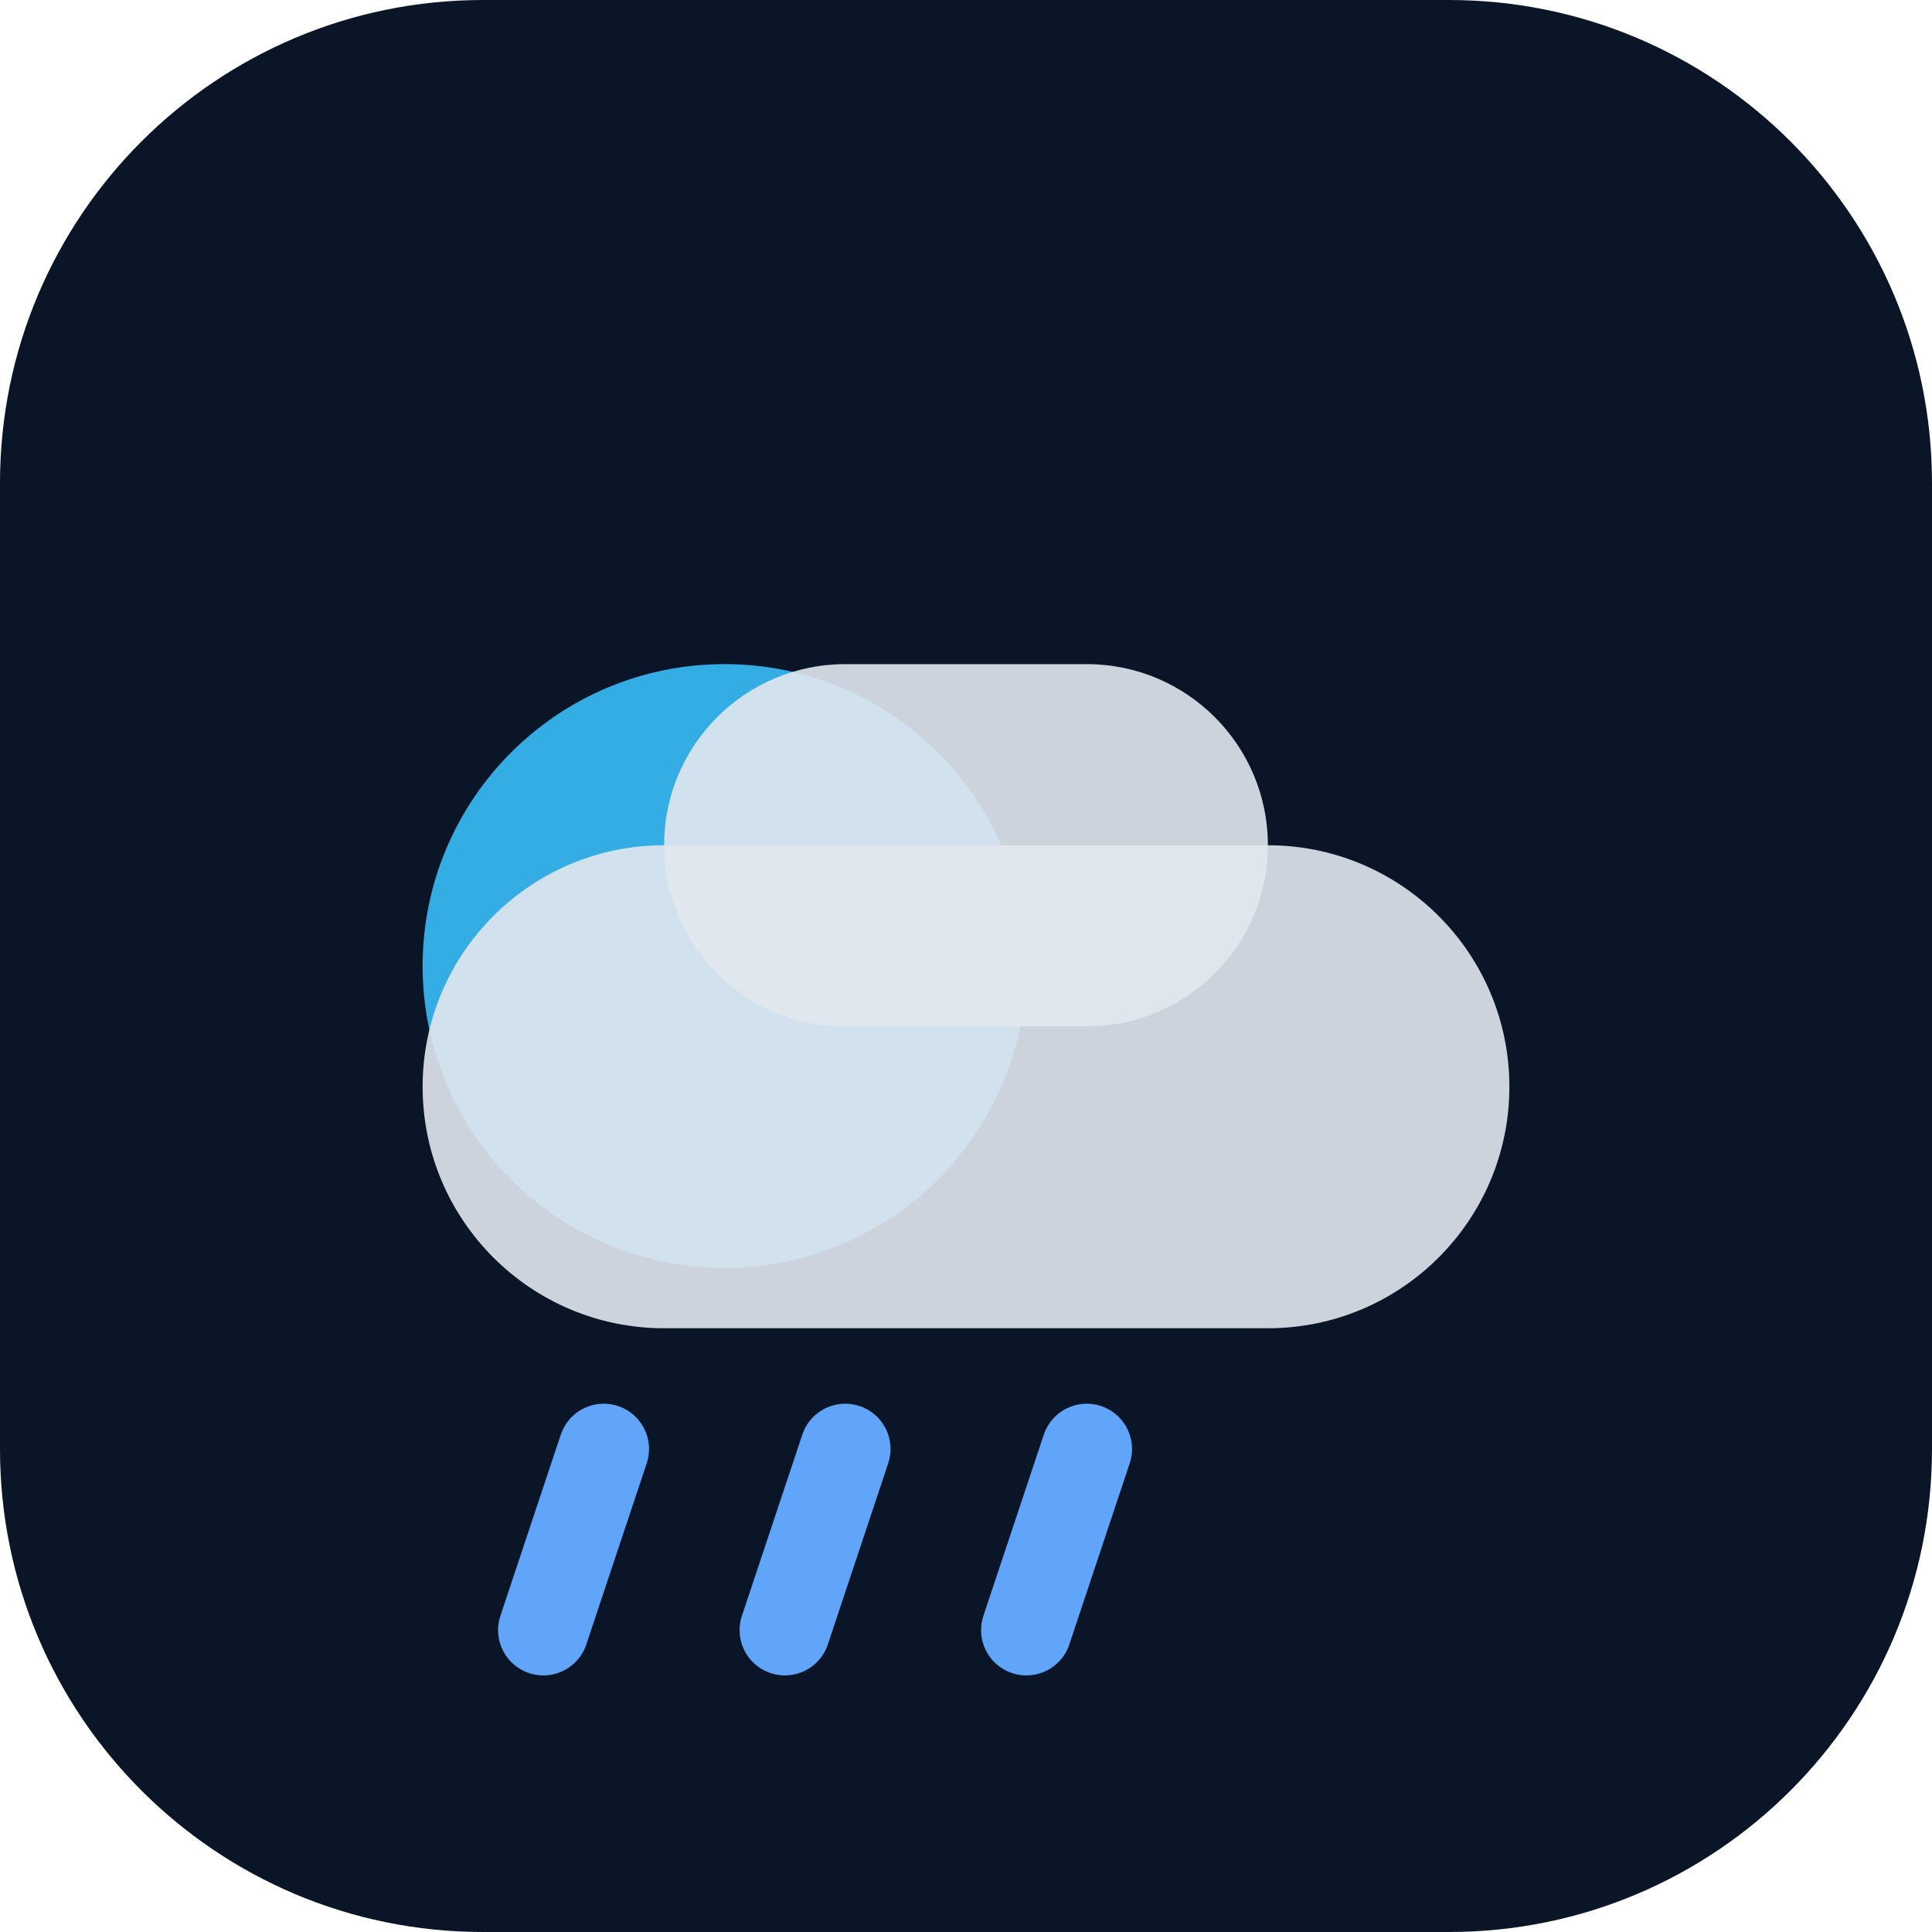
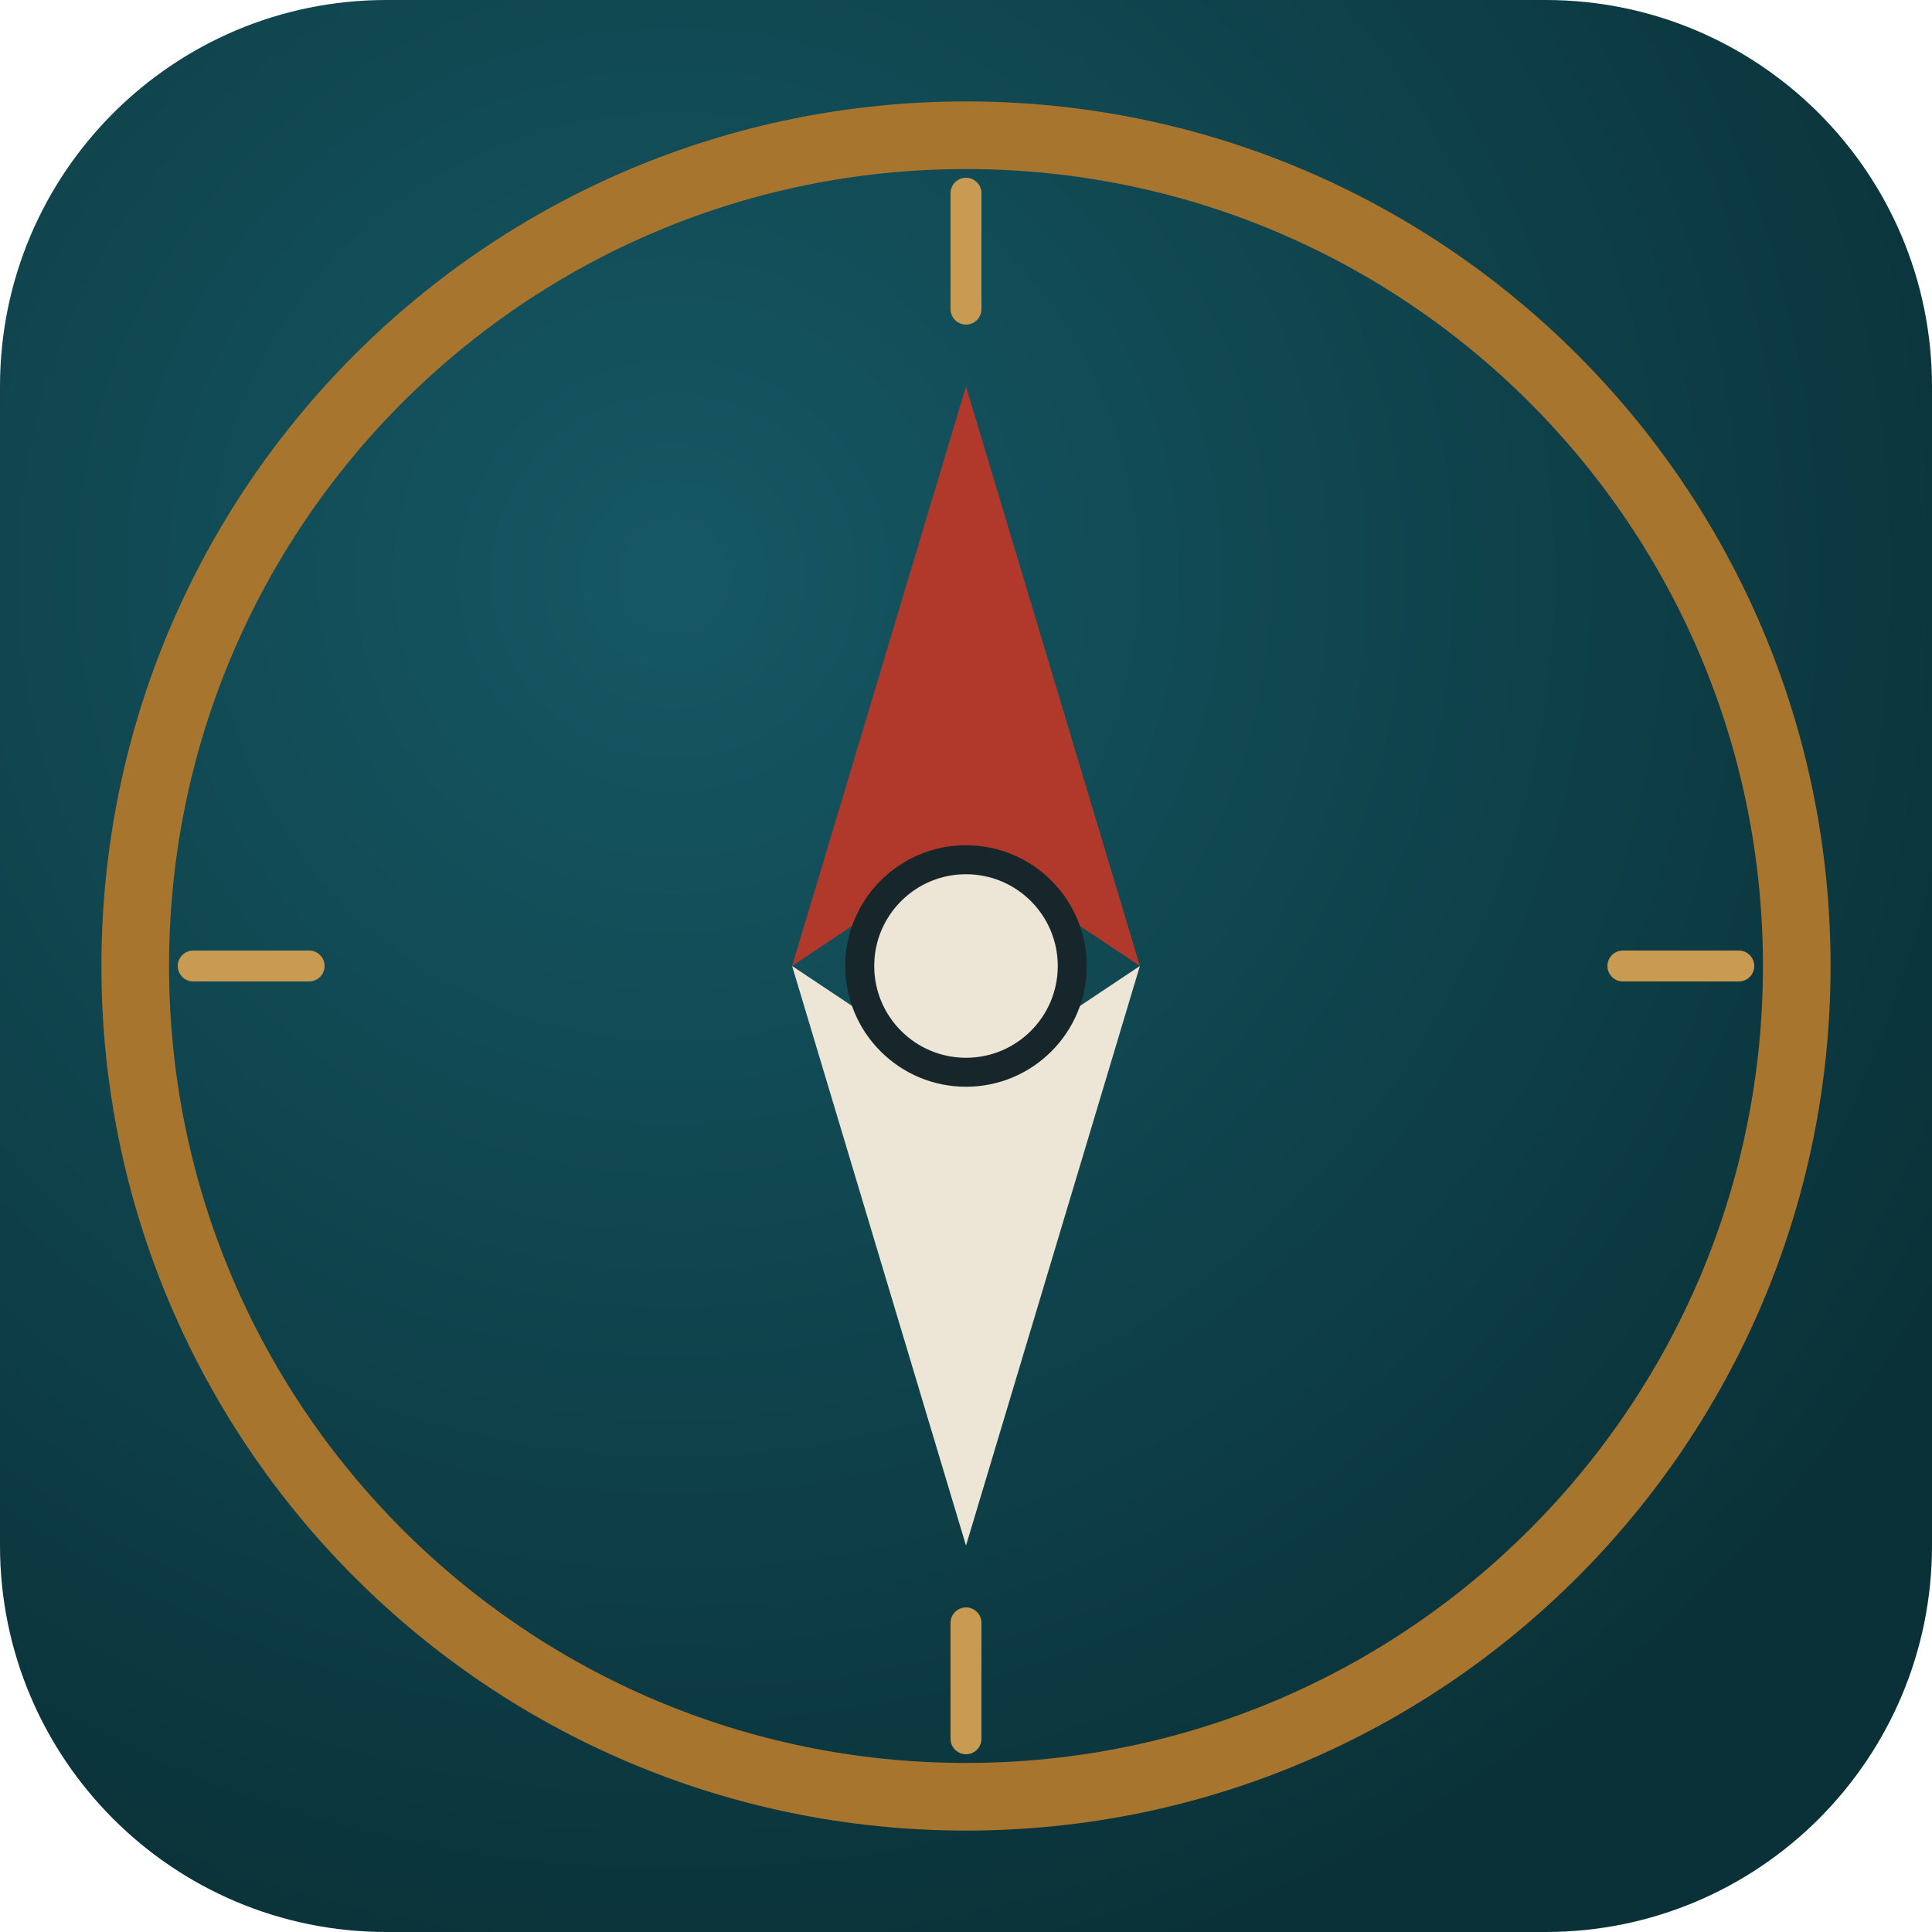
- <svg xmlns="http://www.w3.org/2000/svg" viewBox="0 0 32 32">
-   <rect width="32" height="32" rx="8" fill="#0a1628" />
-   <circle cx="12" cy="16" r="5" fill="#38bdf8" opacity="0.9" />
-   <rect x="7" y="14" width="18" height="8" rx="4" fill="#e2e8f0" opacity="0.9" />
-   <rect x="11" y="11" width="10" height="6" rx="3" fill="#e2e8f0" opacity="0.9" />
-   <line x1="10" y1="24" x2="9" y2="27" stroke="#60a5fa" stroke-width="1.5" stroke-linecap="round" />
-   <line x1="14" y1="24" x2="13" y2="27" stroke="#60a5fa" stroke-width="1.5" stroke-linecap="round" />
-   <line x1="18" y1="24" x2="17" y2="27" stroke="#60a5fa" stroke-width="1.5" stroke-linecap="round" />
+ <svg xmlns="http://www.w3.org/2000/svg" viewBox="0 0 100 100">
+   <defs>
+     <radialGradient id="face" cx="35%" cy="30%" r="75%">
+       <stop offset="0%" stop-color="#155864" />
+       <stop offset="100%" stop-color="#0a3138" />
+     </radialGradient>
+   </defs>
+   <rect x="0" y="0" width="100" height="100" rx="20" fill="url(#face)" />
+   <circle cx="50" cy="50" r="43" fill="none" stroke="#a8752f" stroke-width="3.5" />
+   <g stroke="#c99a52" stroke-width="1.6" stroke-linecap="round">
+     <line x1="50" y1="10" x2="50" y2="16" />
+     <line x1="50" y1="84" x2="50" y2="90" />
+     <line x1="10" y1="50" x2="16" y2="50" />
+     <line x1="84" y1="50" x2="90" y2="50" />
+   </g>
+   <path d="M 50 20 L 41 50 L 50 44 L 59 50 Z" fill="#b0392b" />
+   <path d="M 50 80 L 59 50 L 50 56 L 41 50 Z" fill="#ede6d6" />
+   <circle cx="50" cy="50" r="5.5" fill="#ede6d6" stroke="#17262b" stroke-width="1.5" />
</svg>
